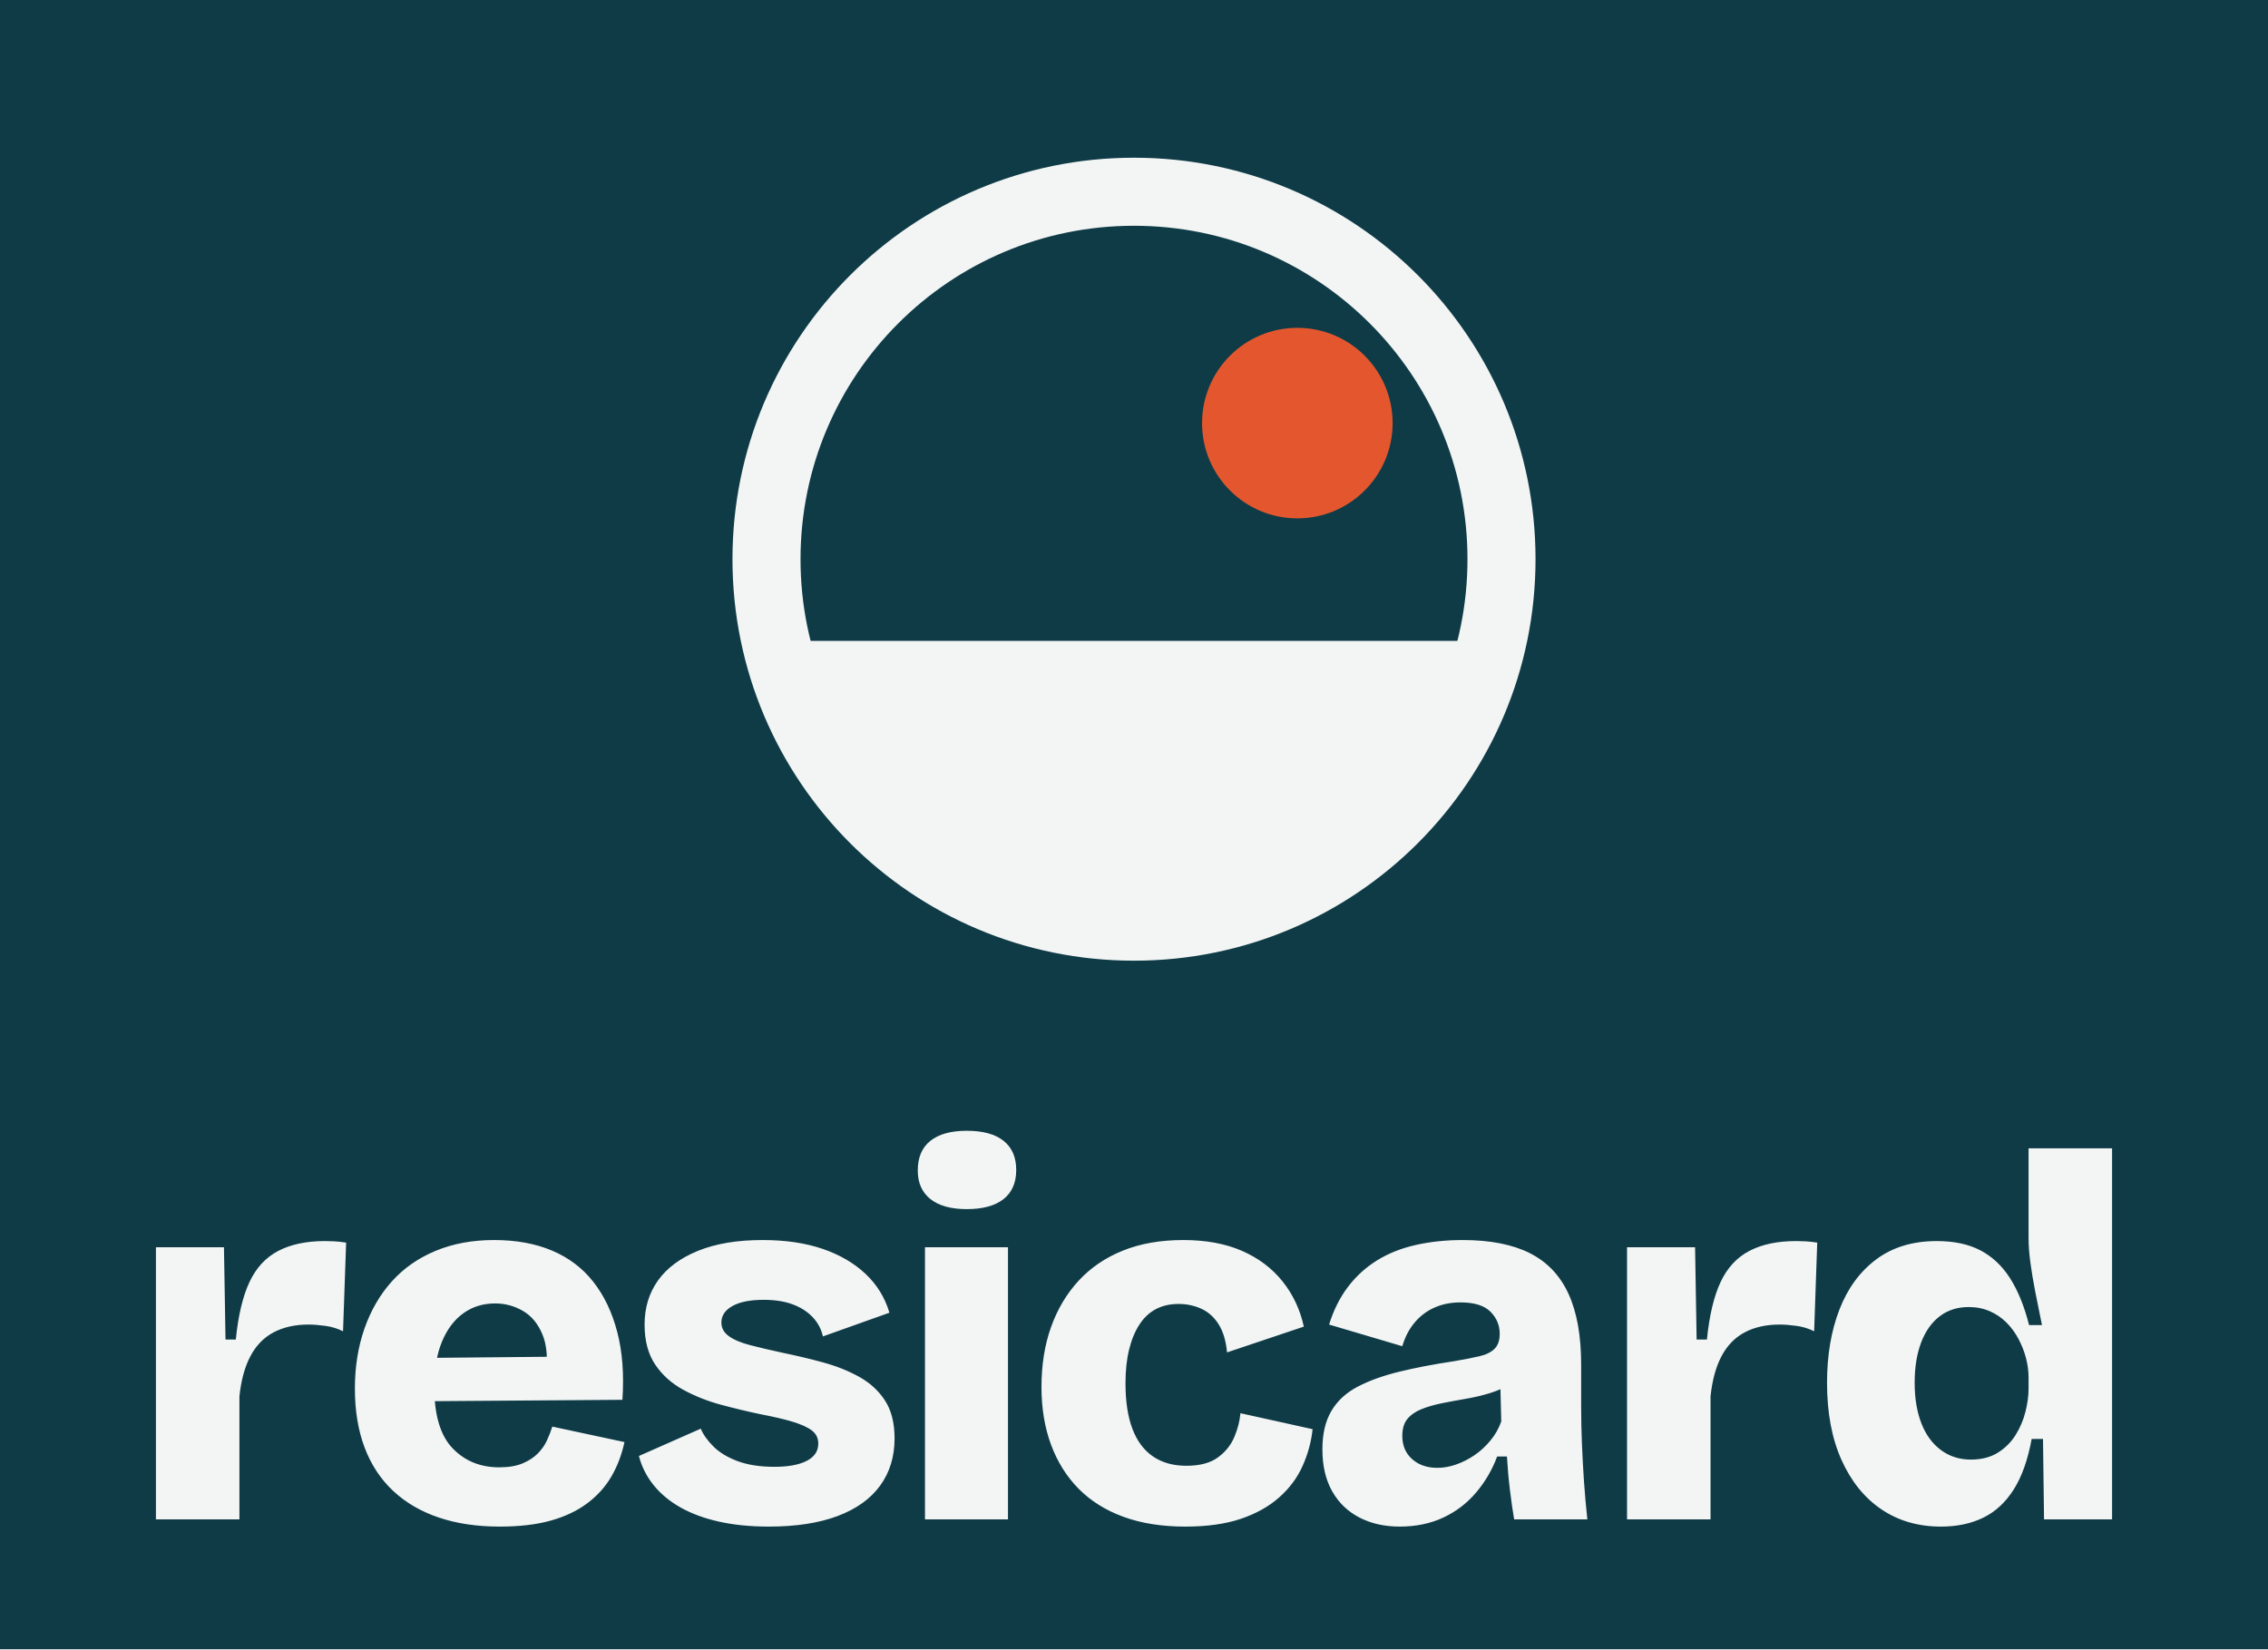
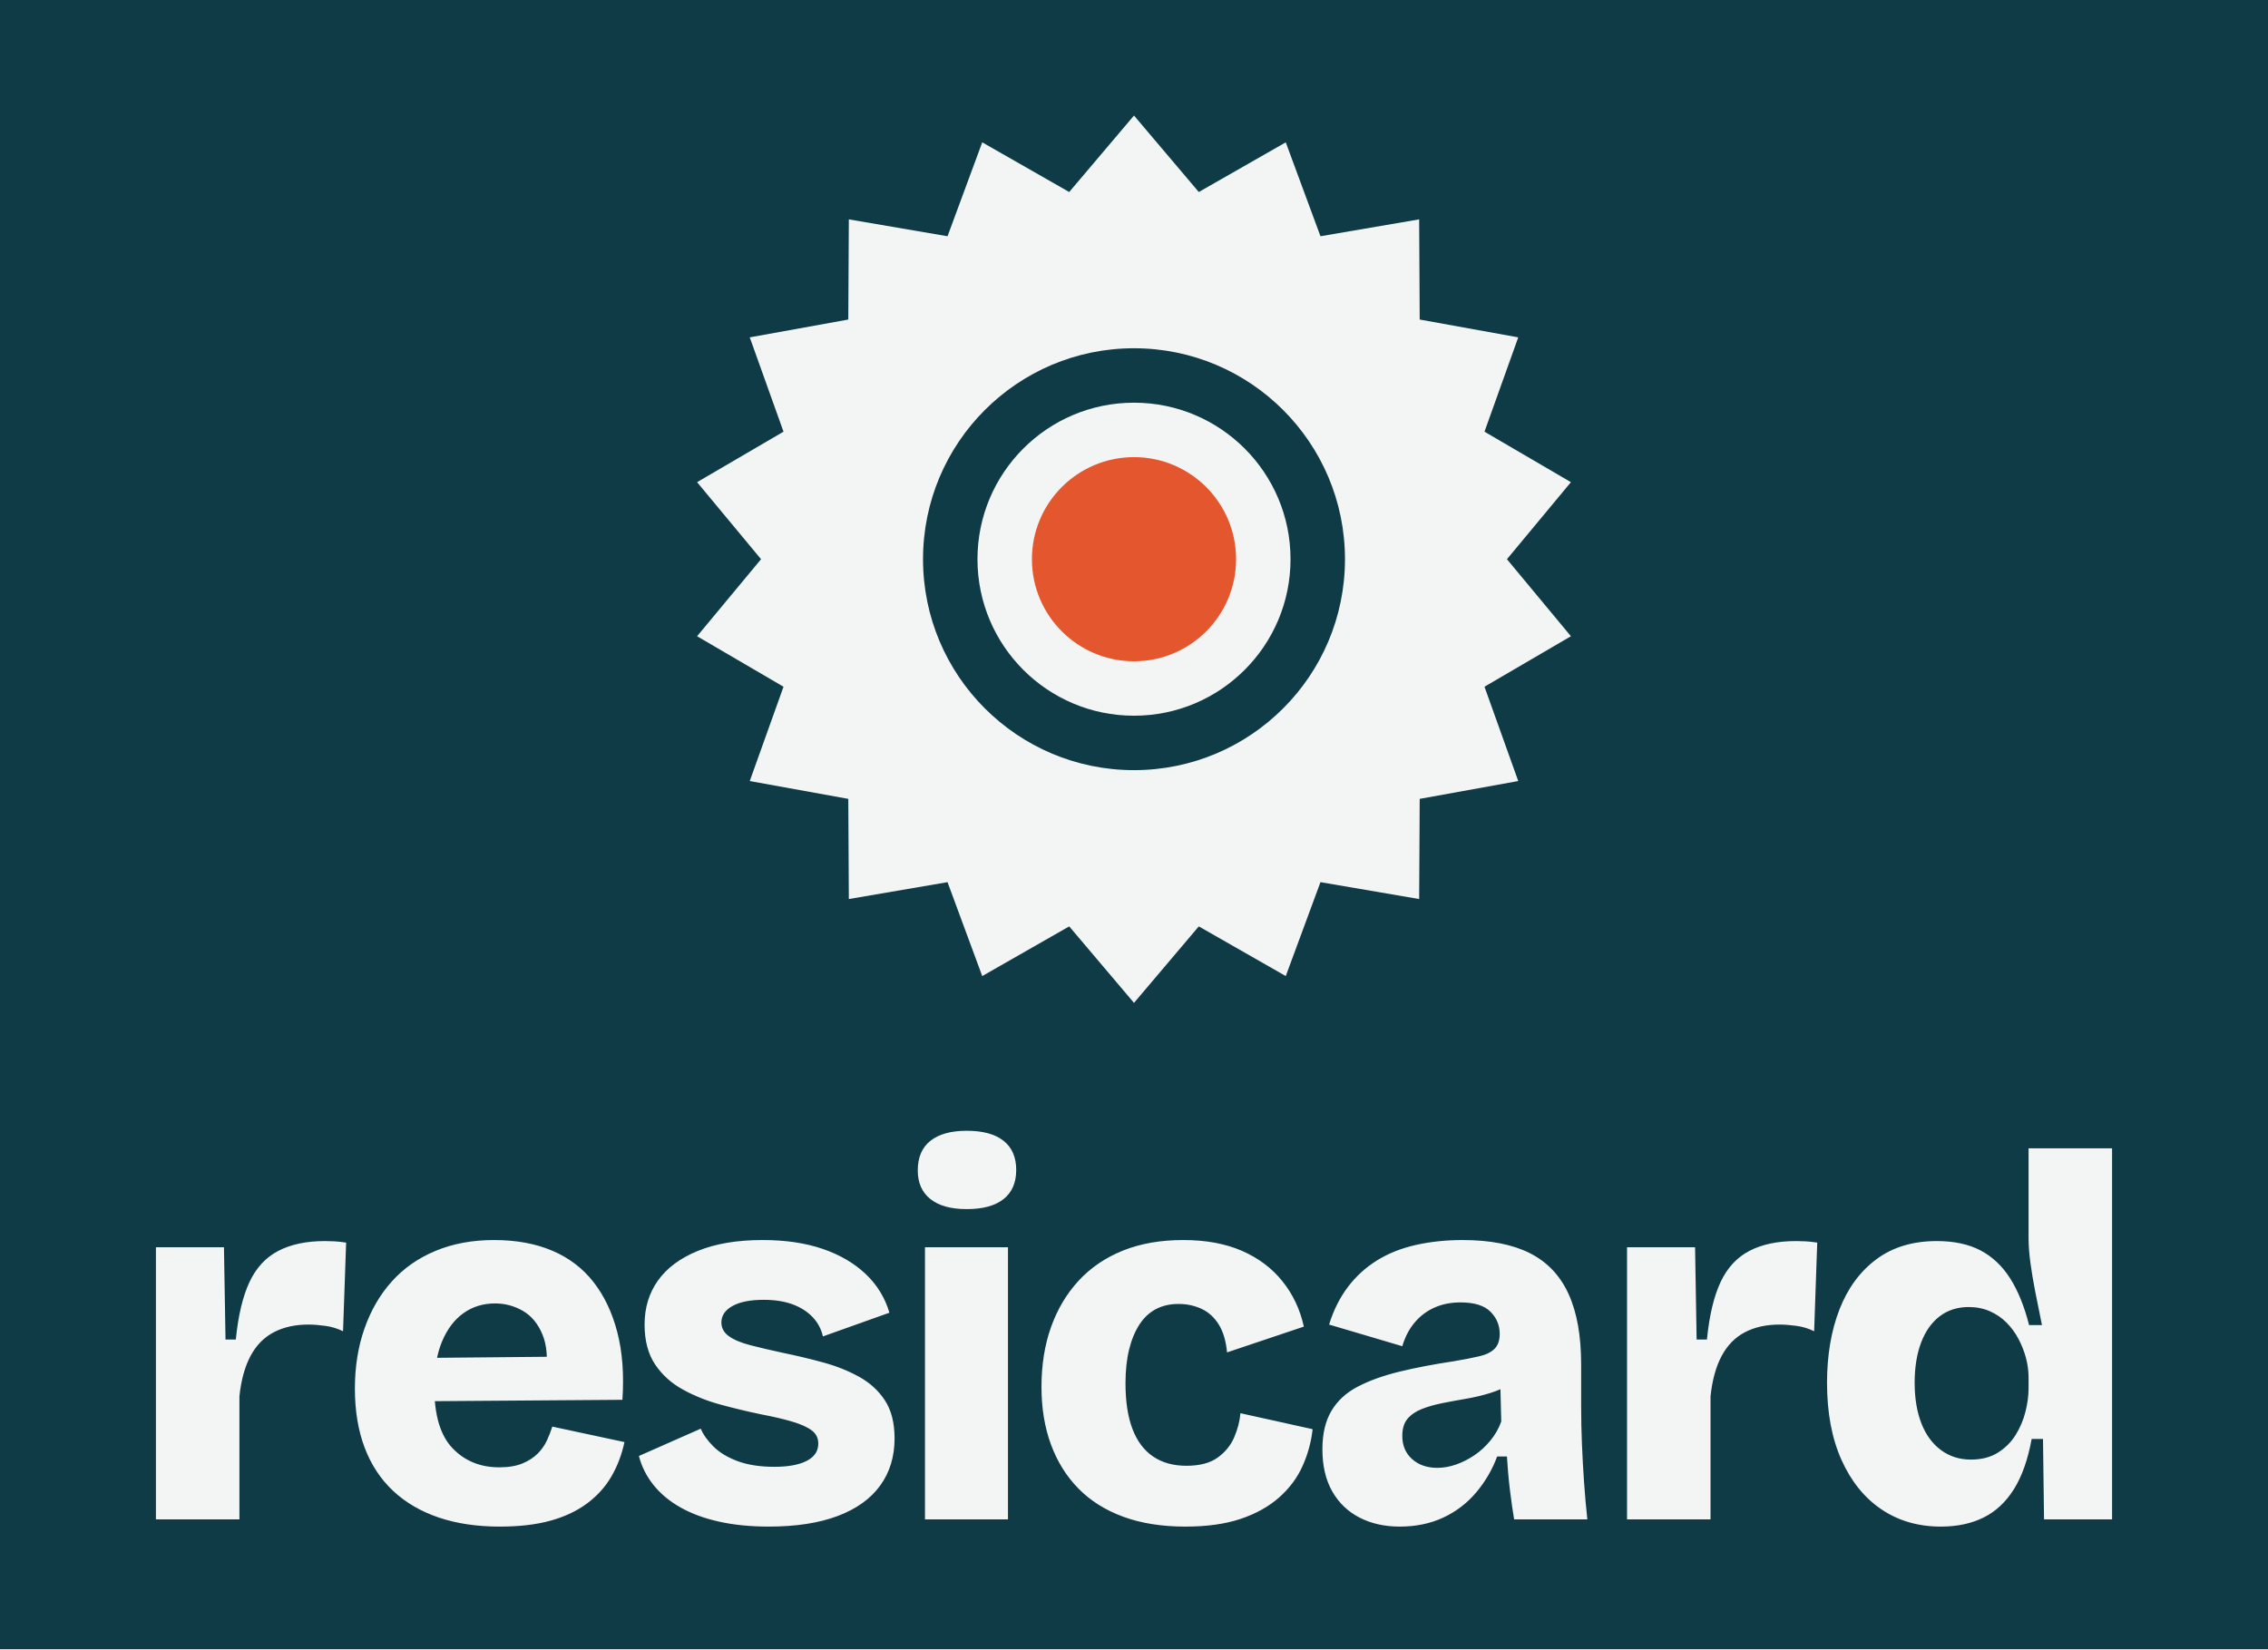
- <svg xmlns="http://www.w3.org/2000/svg" width="440" height="320" viewBox="0 0 440 320">
+ <svg xmlns="http://www.w3.org/2000/svg" width="440" height="320" viewBox="0 0 440 320" role="img" aria-label="Resicard">
  <rect width="440" height="320" fill="#0F3B47" />
  <g transform="translate(135.5,24) scale(2.640625)">
-     <circle cx="32" cy="32" r="27" fill="none" stroke="#F2F5F4" stroke-width="5" />
-     <path d="M5.68 38 A 27 27 0 0 0 58.32 38 Z" fill="#F2F5F4" />
-     <circle cx="44" cy="22" r="7" fill="#E4572E" />
+     <path fill-rule="evenodd" clip-rule="evenodd" d="M32.00 -0.60L36.76 5.02L43.15 1.37L45.70 8.27L52.95 7.03L52.99 14.39L60.23 15.70L57.75 22.63L64.10 26.34L59.40 32.00L64.10 37.66L57.75 41.37L60.23 48.30L52.99 49.61L52.95 56.97L45.70 55.73L43.15 62.63L36.76 58.98L32.00 64.60L27.24 58.98L20.85 62.63L18.30 55.73L11.05 56.97L11.01 49.61L3.77 48.30L6.25 41.37L-0.10 37.66L4.60 32.00L-0.10 26.34L6.25 22.63L3.77 15.70L11.01 14.39L11.05 7.03L18.30 8.27L20.85 1.37L27.24 5.02L32.00 -0.60ZM16.50 32a15.5 15.5 0 1 0 31.00 0a15.5 15.5 0 1 0 -31.00 0ZM20.50 32a11.5 11.5 0 1 0 23.00 0a11.5 11.5 0 1 0 -23.00 0Z" fill="#F2F5F4" />
+     <circle cx="32" cy="32" r="7.5" fill="#E4572E" />
  </g>
  <path transform="translate(24.05,294.8)" fill="#F2F5F4" d="M6.2 0.0V-24.5V-52.8H19.4L19.7 -34.9H21.7Q22.4 -41.9 24.35 -46.05Q26.3 -50.2 29.95 -52.1Q33.6 -54.0 39.0 -54.0Q39.8 -54.0 40.8 -53.95Q41.8 -53.9 43.1 -53.7L42.5 -36.5Q40.9 -37.3 39.05 -37.55Q37.2 -37.8 35.8 -37.8Q31.9 -37.8 29.05 -36.3Q26.2 -34.8 24.55 -31.7Q22.9 -28.6 22.4 -23.9V0.0Z M72.9 1.4Q66.3 1.4 61.1 -0.35Q55.9 -2.1 52.25 -5.5Q48.6 -8.9 46.7 -13.9Q44.8 -18.9 44.8 -25.4Q44.8 -31.7 46.65 -37.0Q48.5 -42.3 51.95 -46.15Q55.4 -50.0 60.45 -52.1Q65.5 -54.2 71.8 -54.2Q78.2 -54.2 83.05 -52.15Q87.9 -50.1 91.05 -46.1Q94.2 -42.1 95.7 -36.35Q97.2 -30.6 96.7 -23.2L55.4 -22.9V-31.3L87.5 -31.6L81.8 -27.7Q82.5 -32.7 81.2 -35.85Q79.9 -39.0 77.4 -40.45Q74.9 -41.9 72.0 -41.9Q68.5 -41.9 65.85 -40.0Q63.2 -38.1 61.7 -34.5Q60.2 -30.9 60.2 -25.7Q60.2 -17.5 63.75 -13.8Q67.3 -10.1 72.8 -10.1Q75.5 -10.1 77.3 -10.85Q79.1 -11.6 80.25 -12.75Q81.4 -13.9 82.05 -15.3Q82.7 -16.7 83.1 -18.0L97.1 -15.0Q96.3 -11.3 94.55 -8.3Q92.8 -5.3 89.85 -3.1Q86.9 -0.9 82.75 0.25Q78.6 1.4 72.9 1.4Z M125.1 1.4Q119.8 1.4 115.5 0.45Q111.2 -0.5 108 -2.3Q104.8 -4.1 102.75 -6.65Q100.7 -9.2 99.9 -12.3L111.9 -17.6Q112.6 -15.9 114.35 -14.15Q116.1 -12.4 119.05 -11.3Q122 -10.2 126.2 -10.2Q130.2 -10.2 132.45 -11.35Q134.7 -12.5 134.7 -14.7Q134.7 -16.3 133.45 -17.25Q132.2 -18.2 129.7 -18.95Q127.2 -19.7 123.5 -20.4Q119.7 -21.2 115.8 -22.25Q111.9 -23.3 108.5 -25.15Q105.1 -27.0 103.05 -30.05Q101 -33.1 101 -37.8Q101 -42.7 103.6 -46.35Q106.2 -50.0 111.35 -52.1Q116.5 -54.2 123.9 -54.2Q130.5 -54.2 135.5 -52.5Q140.5 -50.8 143.85 -47.65Q147.2 -44.5 148.5 -40.1L135.6 -35.5Q135.1 -37.7 133.55 -39.3Q132.0 -40.9 129.65 -41.75Q127.3 -42.6 124.1 -42.6Q120.2 -42.6 118.05 -41.4Q115.9 -40.2 115.9 -38.2Q115.9 -36.6 117.35 -35.55Q118.8 -34.5 121.5 -33.8Q124.2 -33.1 127.9 -32.3Q131.8 -31.5 135.65 -30.45Q139.5 -29.4 142.65 -27.65Q145.8 -25.9 147.65 -23.05Q149.5 -20.2 149.5 -15.7Q149.5 -10.4 146.7 -6.55Q143.9 -2.7 138.45 -0.65Q133.0 1.4 125.1 1.4Z M155.4 0.0V-52.8H171.5V0.0ZM163.5 -60.2Q158.9 -60.2 156.45 -62.15Q154 -64.1 154 -67.7Q154 -71.5 156.45 -73.45Q158.9 -75.4 163.5 -75.4Q168.2 -75.4 170.65 -73.45Q173.1 -71.5 173.1 -67.8Q173.1 -64.1 170.65 -62.15Q168.2 -60.2 163.5 -60.2Z M205.9 1.4Q199.1 1.4 193.9 -0.5Q188.7 -2.4 185.2 -5.95Q181.7 -9.5 179.85 -14.5Q178.0 -19.5 178.0 -25.7Q178.0 -32.1 179.85 -37.3Q181.7 -42.5 185.2 -46.3Q188.7 -50.1 193.8 -52.15Q198.9 -54.2 205.5 -54.2Q212.1 -54.2 216.9 -52.1Q221.7 -50.0 224.75 -46.2Q227.8 -42.4 228.9 -37.4L214.0 -32.4Q213.7 -35.7 212.4 -37.8Q211.1 -39.9 209.05 -40.85Q207.0 -41.8 204.6 -41.8Q202.1 -41.8 200.2 -40.8Q198.3 -39.8 197.0 -37.8Q195.7 -35.8 195.0 -32.95Q194.3 -30.1 194.3 -26.4Q194.3 -21.1 195.65 -17.55Q197.0 -14.0 199.65 -12.2Q202.3 -10.4 206.1 -10.4Q210.0 -10.4 212.2 -12.0Q214.4 -13.6 215.4 -15.95Q216.4 -18.3 216.6 -20.6L230.6 -17.5Q230.2 -13.8 228.65 -10.35Q227.1 -6.9 224.1 -4.25Q221.1 -1.6 216.65 -0.1Q212.2 1.4 205.9 1.4Z M247.5 1.4Q243.1 1.4 239.7 -0.35Q236.3 -2.1 234.4 -5.45Q232.5 -8.8 232.5 -13.6Q232.5 -18.1 234.25 -21.05Q236.0 -24.0 239.35 -25.75Q242.7 -27.5 247.4 -28.65Q252.1 -29.8 258.1 -30.7Q261.0 -31.2 262.95 -31.65Q264.9 -32.1 265.9 -33.1Q266.9 -34.1 266.9 -36.0Q266.9 -38.5 265.1 -40.3Q263.3 -42.1 259.3 -42.1Q256.5 -42.1 254.25 -41.1Q252.0 -40.1 250.4 -38.2Q248.8 -36.3 248.0 -33.6L233.8 -37.8Q235.1 -42.0 237.45 -45.1Q239.8 -48.2 243.1 -50.25Q246.4 -52.3 250.65 -53.25Q254.9 -54.2 259.7 -54.2Q267.7 -54.2 272.75 -51.65Q277.8 -49.1 280.25 -43.75Q282.7 -38.4 282.7 -30.0V-21.9Q282.7 -18.3 282.85 -14.65Q283.0 -11.0 283.25 -7.35Q283.5 -3.7 283.9 0.0H269.7Q269.3 -2.3 268.9 -5.55Q268.5 -8.8 268.3 -12.2H266.4Q265.0 -8.4 262.35 -5.25Q259.7 -2.1 255.95 -0.35Q252.2 1.4 247.5 1.4ZM254.8 -10.0Q256.6 -10.0 258.45 -10.65Q260.3 -11.3 262.0 -12.45Q263.7 -13.6 265.1 -15.3Q266.5 -17.0 267.2 -19.0L267.0 -26.9L269.2 -26.4Q267.3 -25.2 265.0 -24.5Q262.7 -23.8 260.35 -23.4Q258.0 -23.0 255.75 -22.55Q253.5 -22.1 251.75 -21.4Q250.0 -20.7 249.0 -19.5Q248.0 -18.3 248.0 -16.2Q248.0 -13.4 249.9 -11.7Q251.8 -10.0 254.8 -10.0Z M291.6 0.0V-24.5V-52.8H304.8L305.1 -34.9H307.1Q307.8 -41.9 309.75 -46.05Q311.7 -50.2 315.35 -52.1Q319.0 -54.0 324.4 -54.0Q325.2 -54.0 326.2 -53.95Q327.2 -53.9 328.5 -53.7L327.9 -36.5Q326.3 -37.3 324.45 -37.55Q322.6 -37.8 321.2 -37.8Q317.3 -37.8 314.45 -36.3Q311.6 -34.8 309.95 -31.7Q308.3 -28.6 307.8 -23.9V0.0Z M352.5 1.4Q345.9 1.4 340.95 -1.95Q336.0 -5.3 333.2 -11.55Q330.4 -17.8 330.4 -26.5Q330.4 -34.5 332.8 -40.7Q335.2 -46.9 339.95 -50.45Q344.7 -54.0 351.7 -54.0Q356.7 -54.0 360.15 -52.2Q363.6 -50.4 365.9 -46.8Q368.2 -43.2 369.6 -37.7H372.1Q371.4 -41.1 370.8 -44.15Q370.2 -47.2 369.85 -49.85Q369.5 -52.5 369.5 -54.5V-72.0H385.7V-25.8V0.0H372.5L372.3 -15.6H370.1Q369.0 -9.6 366.65 -5.85Q364.3 -2.1 360.75 -0.35Q357.2 1.4 352.5 1.4ZM358.3 -11.6Q361.4 -11.6 363.55 -12.95Q365.7 -14.3 367.0 -16.4Q368.3 -18.5 368.9 -20.9Q369.5 -23.3 369.5 -25.4V-27.5Q369.5 -29.4 369.0 -31.3Q368.5 -33.2 367.55 -35.0Q366.6 -36.8 365.2 -38.2Q363.8 -39.6 361.95 -40.4Q360.1 -41.2 357.9 -41.2Q354.6 -41.2 352.25 -39.4Q349.9 -37.6 348.65 -34.3Q347.4 -31.0 347.4 -26.5Q347.4 -22.0 348.7 -18.65Q350.0 -15.3 352.5 -13.45Q355.0 -11.6 358.3 -11.6Z" />
</svg>
